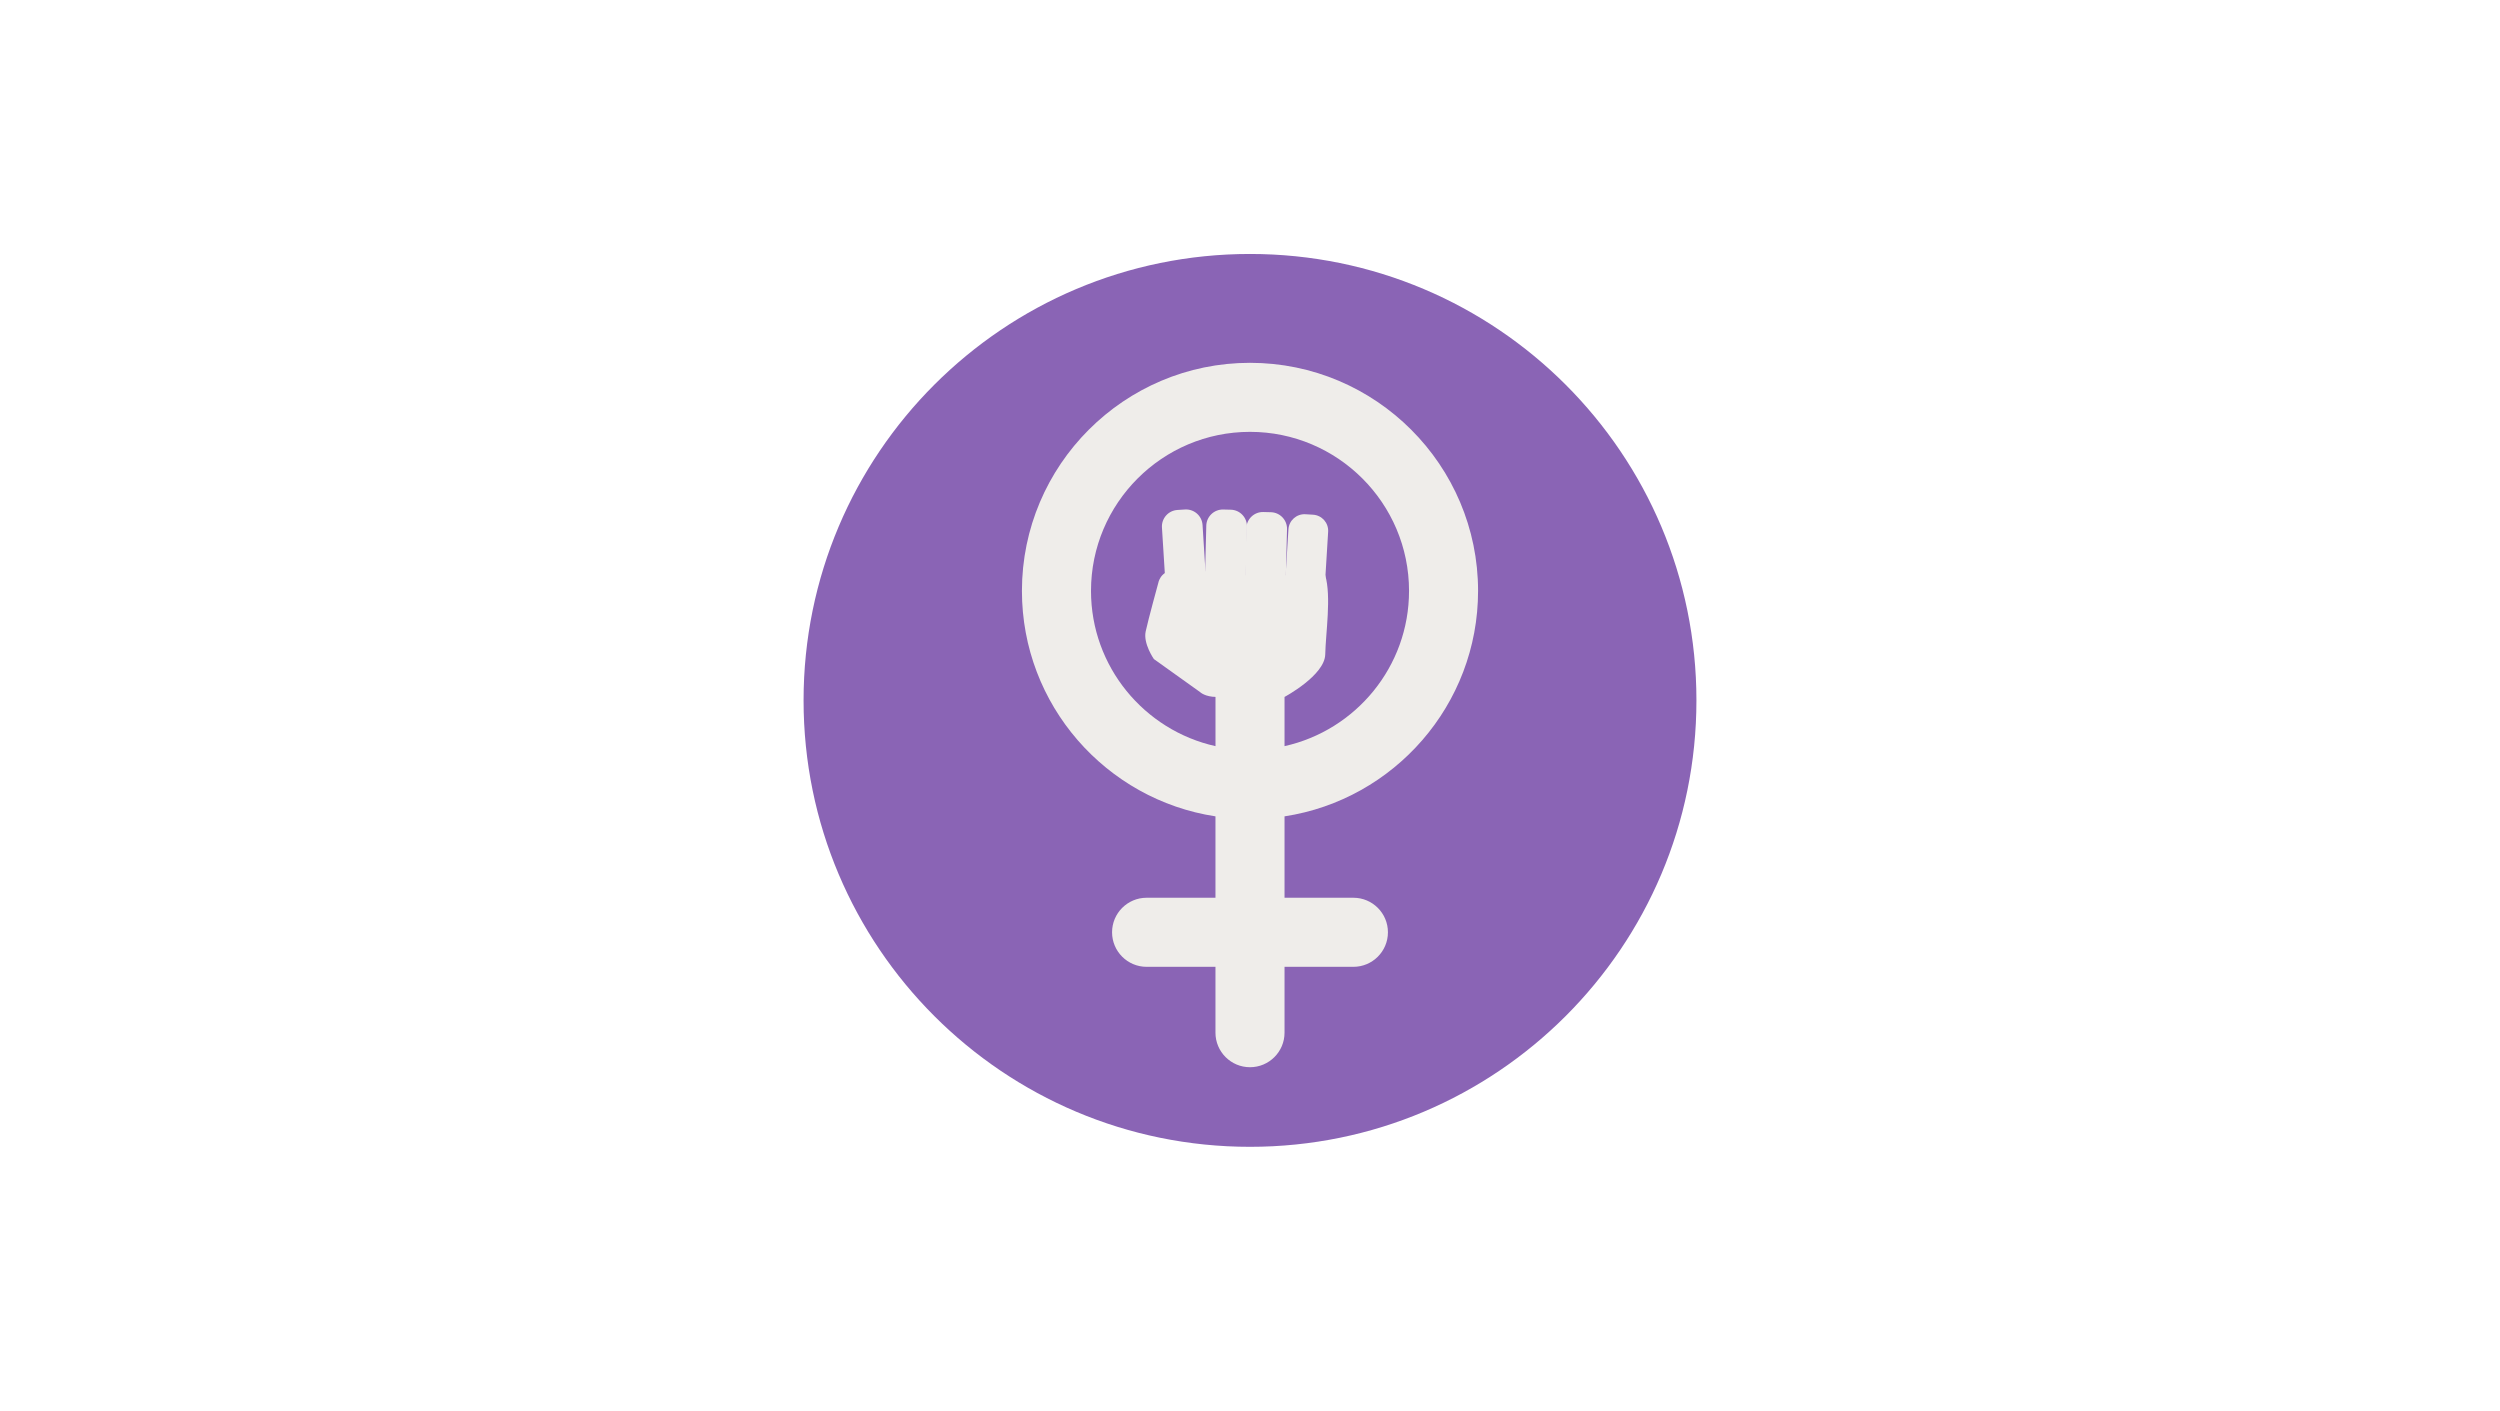
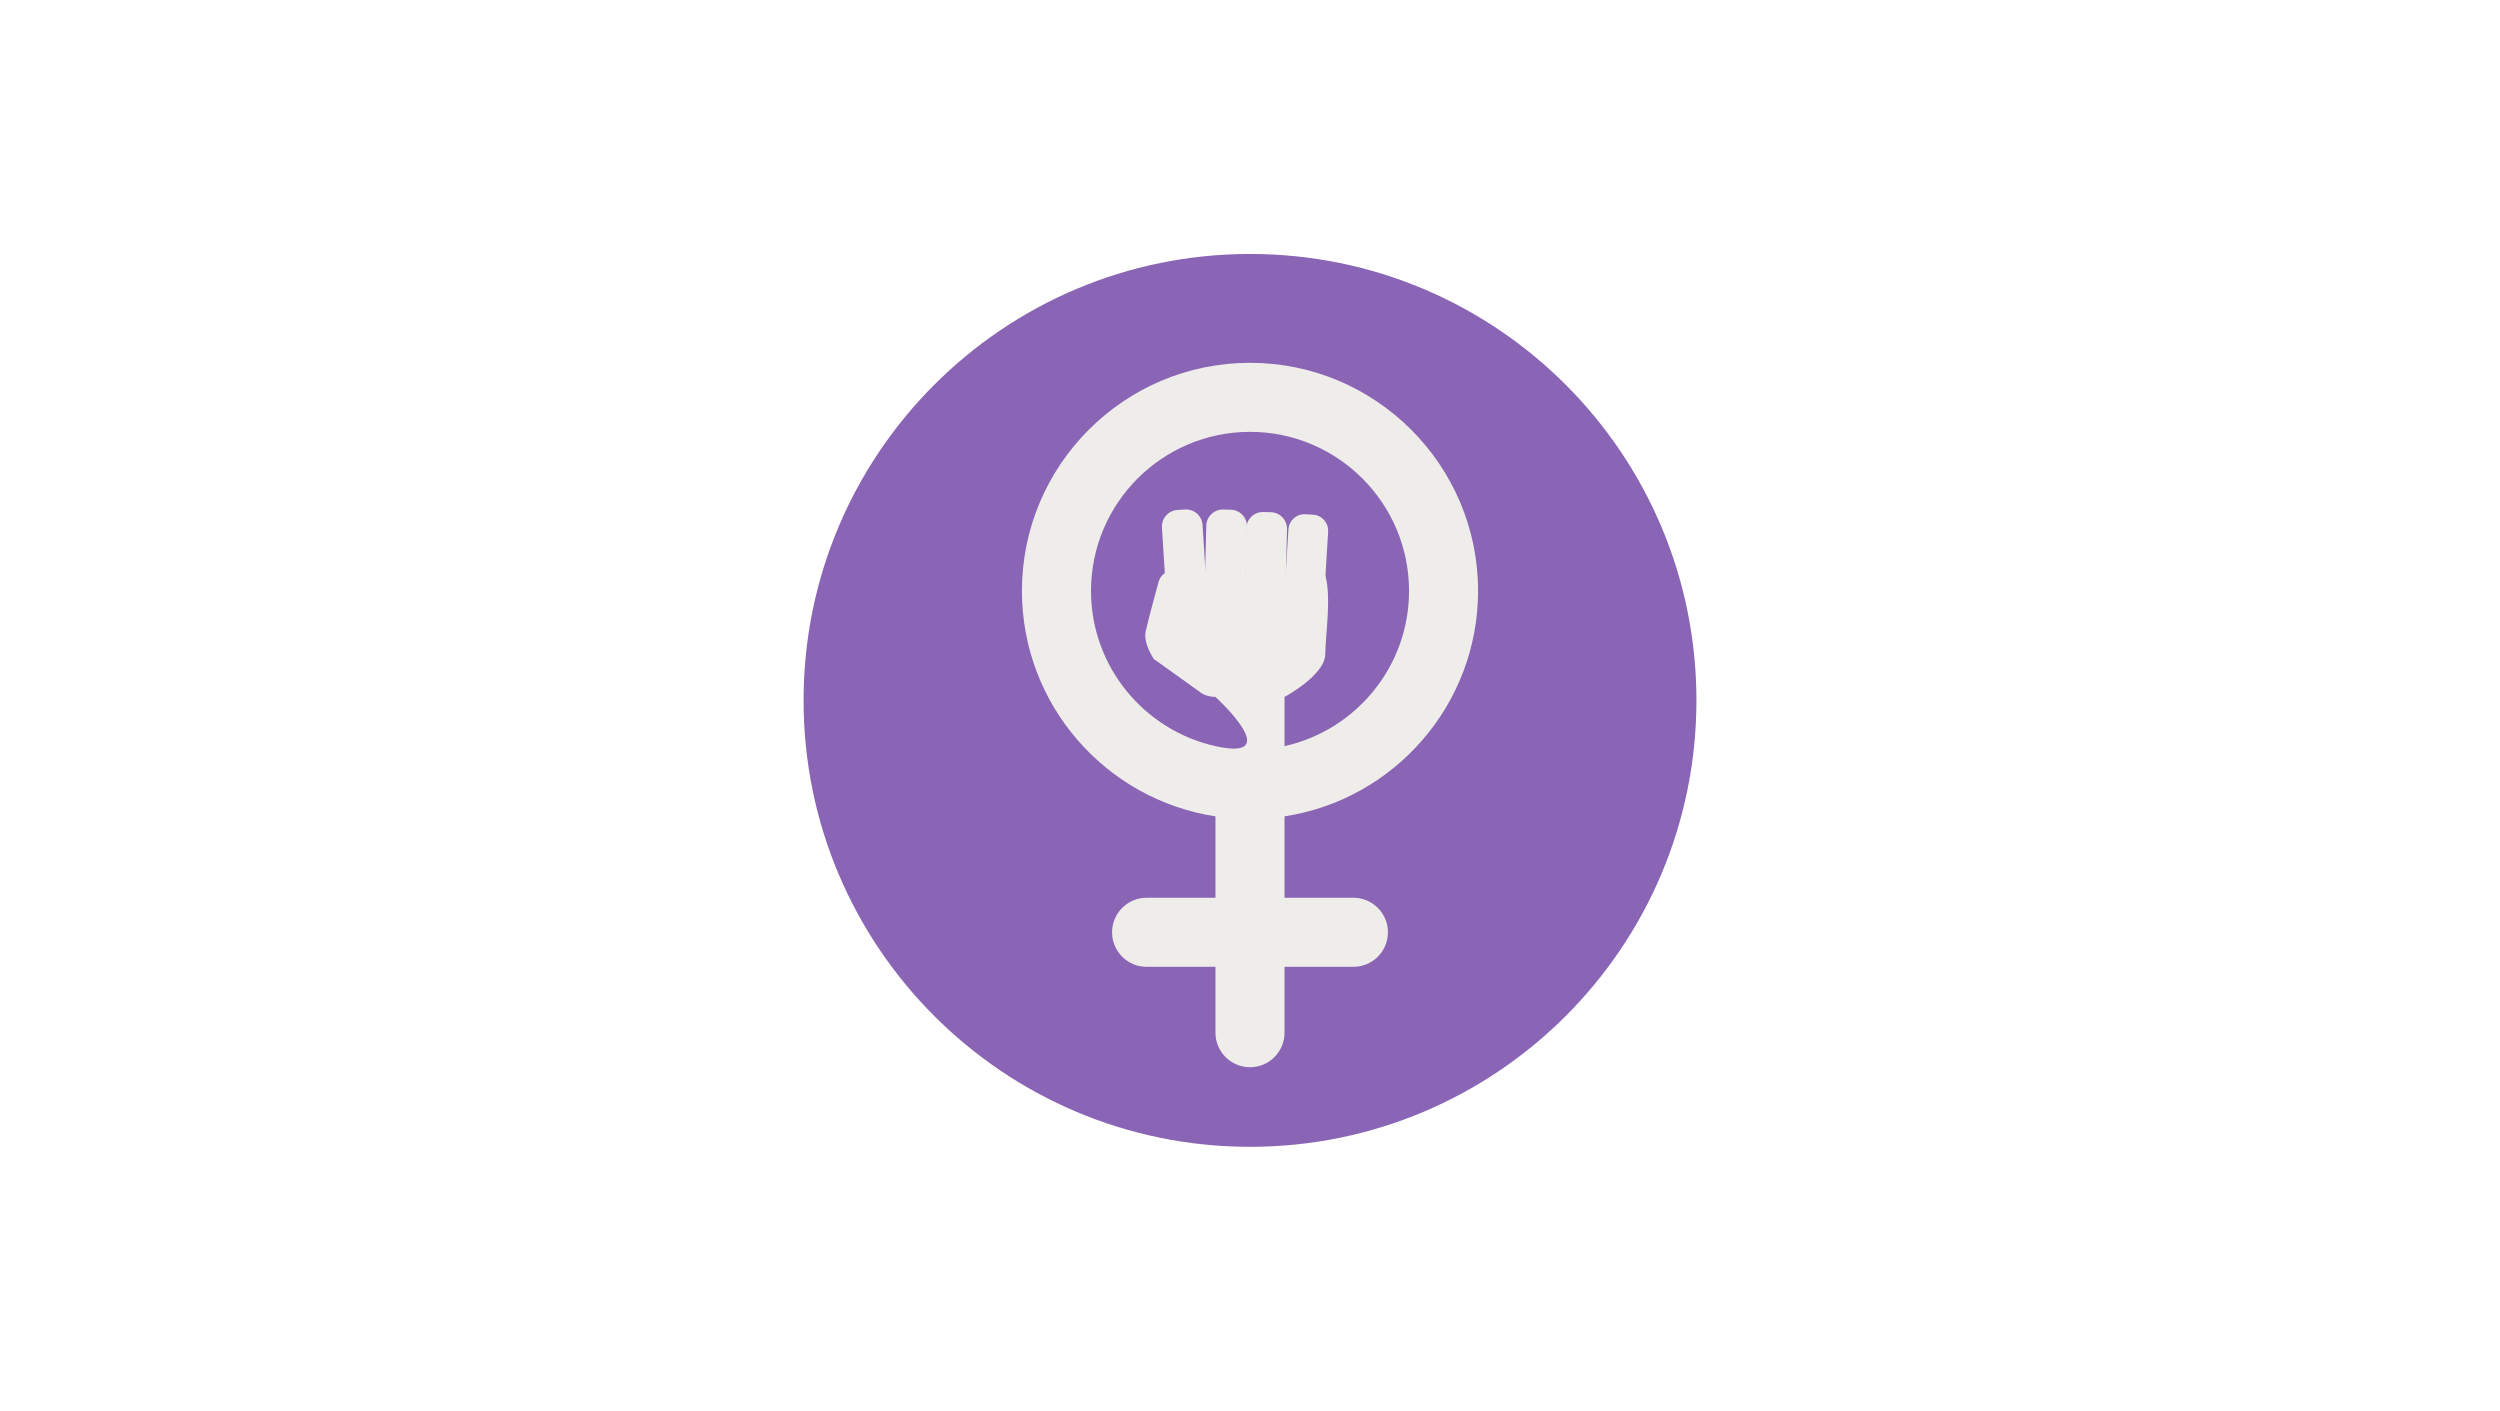
<svg xmlns="http://www.w3.org/2000/svg" id="Layer_1" data-name="Layer 1" viewBox="0 0 700 395">
  <defs>
-     <style>
-       .cls-1 {
-         fill: #efedea;
-       }
- 
-       .cls-2 {
-         fill: #8a64b5;
-       }
-     </style>
+     <style>.cls-1{fill:#efedea}</style>
  </defs>
-   <g>
-     <circle class="cls-2" cx="350" cy="196.11" r="125" />
-     <g>
-       <path class="cls-1" d="M340.33,228.58c-30.64-4.67-54.19-31.2-54.19-63.13,0-35.21,28.65-63.86,63.86-63.86s63.86,28.65,63.86,63.86c0,31.92-23.55,58.45-54.19,63.13h0v22.79h19.28c5.34,0,9.67,4.33,9.67,9.67s-4.33,9.67-9.67,9.67h-19.28v18.44c0,5.34-4.33,9.67-9.67,9.67s-9.67-4.33-9.67-9.67v-18.44h-19.28c-5.34,0-9.67-4.33-9.67-9.67s4.33-9.67,9.67-9.67h19.28s0-22.79,0-22.79h0ZM331.49,161.08h39.58c1.74,6,.11,16.24,0,22.13-.11,5.89-11.4,11.93-11.4,11.93v13.78h0c19.92-4.43,34.86-22.23,34.86-43.47,0-24.55-19.97-44.53-44.53-44.53s-44.52,19.98-44.52,44.53c0,21.23,14.94,39.04,34.86,43.47h0s0-13.78,0-13.78l-8.84-34.06Z" />
-       <g>
-         <rect class="cls-1" x="360.35" y="144" width="11.14" height="22.66" rx="4.51" ry="4.51" transform="translate(10.18 -22.08) rotate(3.51)" />
-         <rect class="cls-1" x="348.8" y="143.39" width="11.39" height="23.48" rx="4.64" ry="4.64" transform="translate(4.01 -8.86) rotate(1.44)" />
-         <rect class="cls-1" x="337.58" y="142.69" width="11.39" height="23.48" rx="4.64" ry="4.64" transform="translate(3.99 -8.58) rotate(1.44)" />
-         <rect class="cls-1" x="325.79" y="142.69" width="11.39" height="23.48" rx="4.64" ry="4.64" transform="translate(-9.03 21.07) rotate(-3.59)" />
-         <path class="cls-1" d="M350.46,187.03s-1.36,8.11-9.86,8.11c-3.23,0-4.61-1.38-4.61-1.38l-12.9-9.22s-3.04-4.33-2.3-7.74c.74-3.41,3.5-13.46,3.5-13.46,0,0,.55-3.41,4.06-3.5,3.5-.09,17.79.37,17.79.37,0,0,2.67.09,2.76,3.41.09,3.32-1.57,3.78-1.57,3.78l-11.76,5.25-1.97-1.94" />
-       </g>
-     </g>
-   </g>
+   <circle cx="350" cy="196.11" r="125" style="fill:#8a64b5" />
+   <path d="M340.33 228.58c-30.64-4.67-54.19-31.2-54.19-63.13 0-35.21 28.65-63.86 63.86-63.86s63.86 28.65 63.86 63.86c0 31.92-23.55 58.45-54.19 63.13v22.79h19.28c5.34 0 9.67 4.33 9.67 9.67s-4.33 9.67-9.67 9.67h-19.28v18.44c0 5.34-4.33 9.67-9.67 9.67s-9.67-4.33-9.67-9.67v-18.44h-19.28c-5.34 0-9.67-4.33-9.67-9.67s4.33-9.67 9.67-9.67h19.28zm-8.84-67.5h39.58c1.74 6 .11 16.24 0 22.13s-11.4 11.93-11.4 11.93v13.78c19.92-4.43 34.86-22.23 34.86-43.47 0-24.55-19.97-44.53-44.53-44.53s-44.52 19.98-44.52 44.53c0 21.23 14.94 39.04 34.86 43.47s0-13.78 0-13.78l-8.84-34.06Z" class="cls-1" />
+   <rect width="11.14" height="22.66" x="360.35" y="144" class="cls-1" rx="4.51" ry="4.51" transform="rotate(3.51 365.402 155.082)" />
+   <rect width="11.39" height="23.48" x="348.8" y="143.39" class="cls-1" rx="4.64" ry="4.64" transform="rotate(1.44 354.515 155.114)" />
+   <rect width="11.39" height="23.48" x="337.58" y="142.69" class="cls-1" rx="4.64" ry="4.64" transform="rotate(1.44 343.364 154.459)" />
+   <rect width="11.39" height="23.48" x="325.79" y="142.69" class="cls-1" rx="4.64" ry="4.64" transform="rotate(-3.59 331.649 154.605)" />
+   <path d="M350.46 187.03s-1.36 8.11-9.86 8.11c-3.23 0-4.61-1.38-4.61-1.38l-12.9-9.22s-3.04-4.33-2.3-7.74 3.5-13.46 3.5-13.46.55-3.41 4.06-3.5c3.5-.09 17.79.37 17.79.37s2.67.09 2.76 3.41-1.57 3.78-1.57 3.78l-11.76 5.25-1.97-1.94" class="cls-1" />
</svg>
